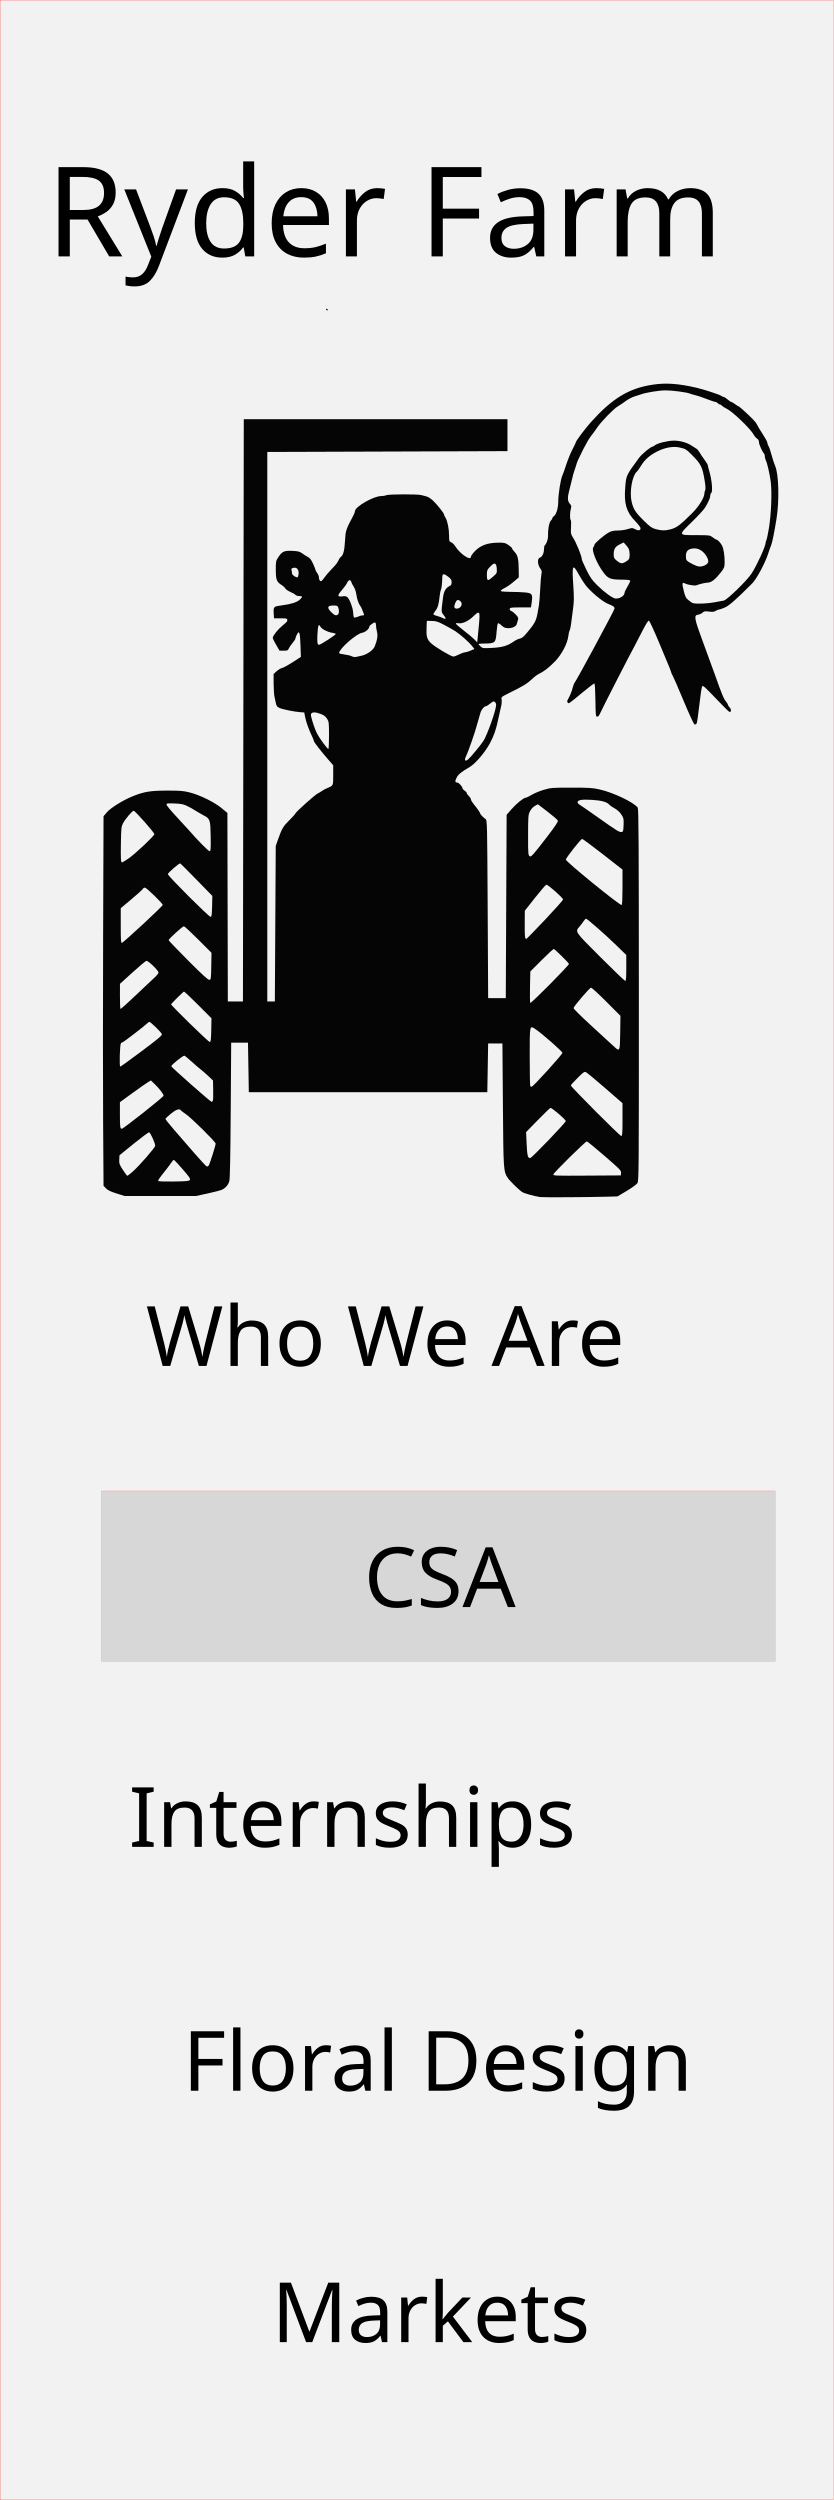
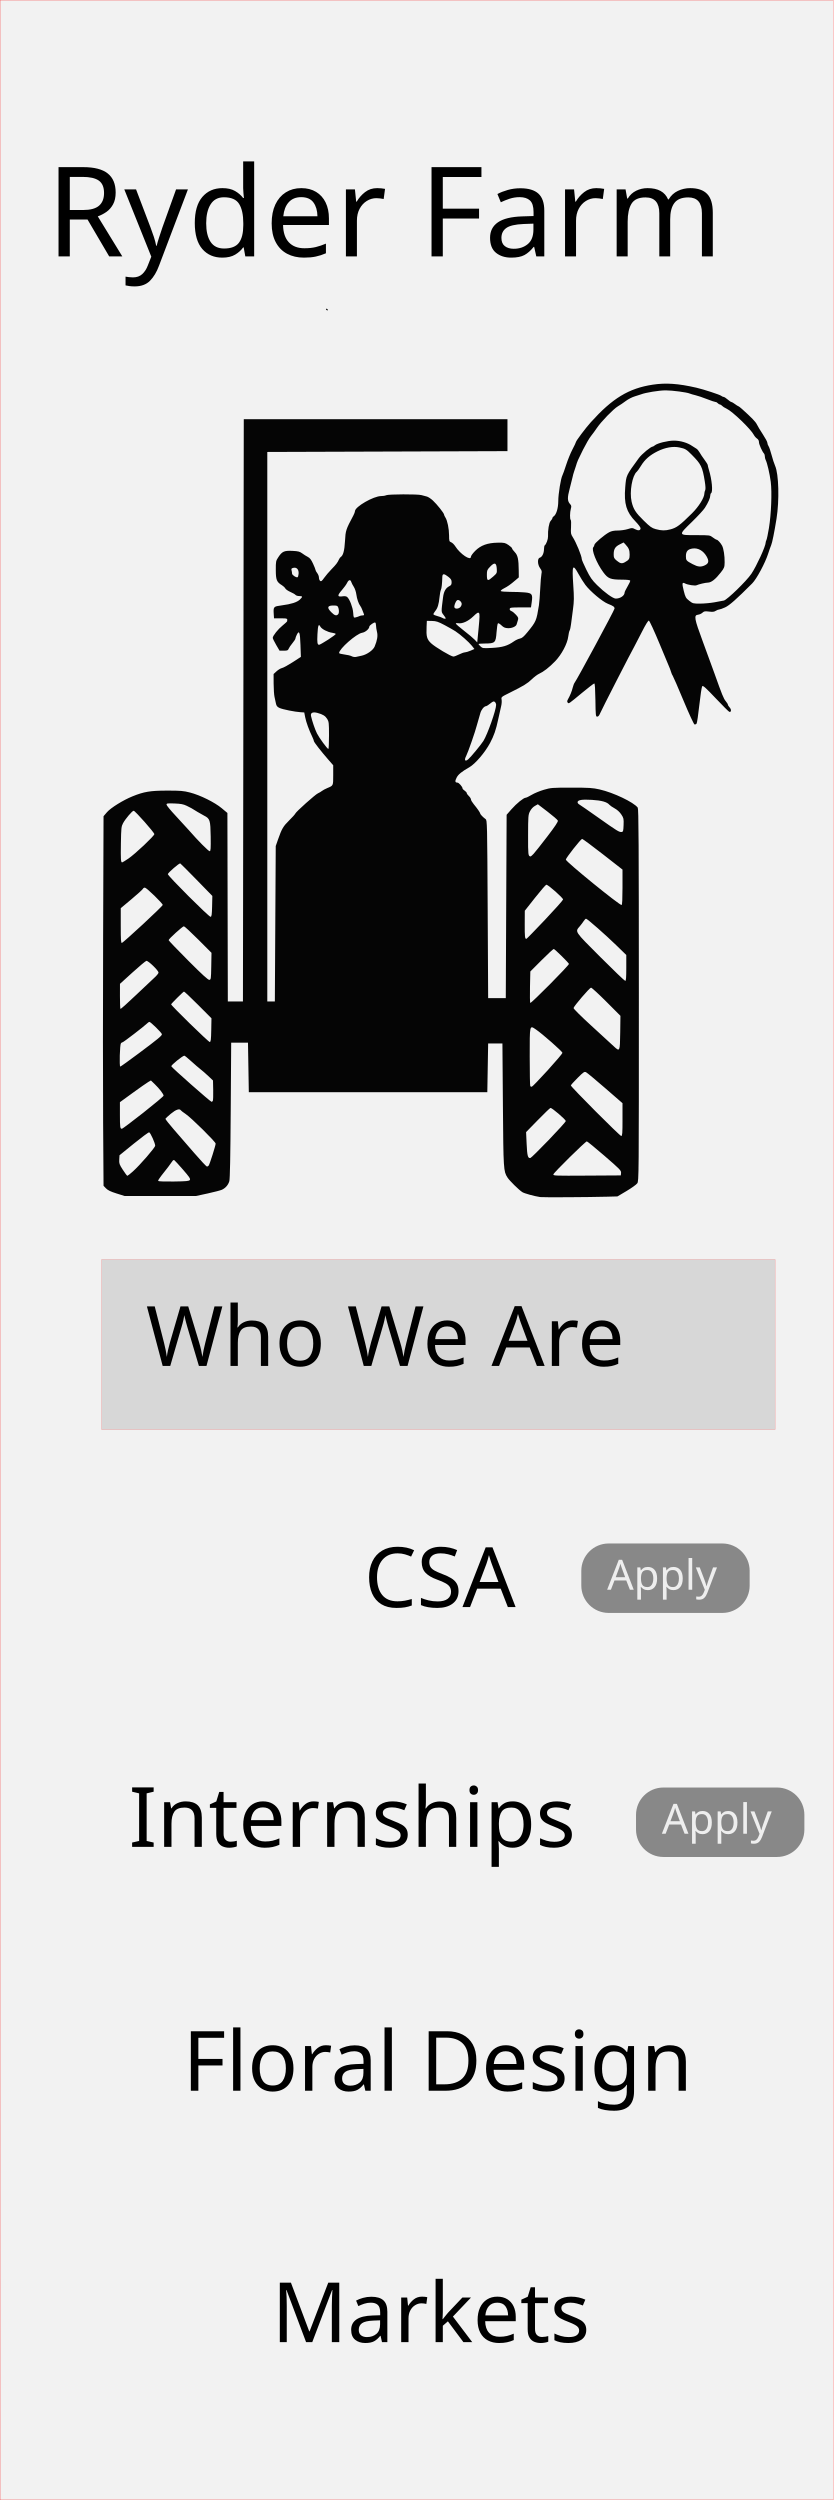
<svg xmlns="http://www.w3.org/2000/svg" width="112.889mm" height="338.667mm" viewBox="0 0 400 1200" id="svg4278" version="1.1">
  <defs id="defs4280" />
  <g id="layer1" transform="translate(-48.57143,410.4949)">
    <rect style="opacity:1;fill:#f2f2f2;fill-opacity:1;fill-rule:evenodd;stroke:#f60000;stroke-width:0.1;stroke-linecap:round;stroke-miterlimit:4;stroke-dasharray:none;stroke-opacity:1" id="rect4700" width="399.9" height="1199.9" x="48.621" y="-410.445" />
    <text xml:space="preserve" style="font-style:normal;font-weight:normal;font-size:40px;line-height:125%;font-family:sans-serif;text-align:end;letter-spacing:0px;word-spacing:0px;text-anchor:end;fill:#000000;fill-opacity:1;stroke:none;stroke-width:1px;stroke-linecap:butt;stroke-linejoin:miter;stroke-opacity:1;opacity:1;" x="259.218" y="-287.426" id="text4767">
      <tspan id="tspan4769" x="259.218" y="-287.426" style="font-style:normal;font-variant:normal;font-weight:500;font-stretch:normal;font-size:60px;line-height:125%;font-family:Ubuntu;-inkscape-font-specification:'Ubuntu, Medium';text-align:center;writing-mode:lr-tb;text-anchor:middle;">Ryder Farm</tspan>
    </text>
    <g transform="matrix(0.3224632,0,0,0.3226472,88.5396,-22.64576)" id="layer1-7">
      <path id="path5402" d="m 680.179,578.8 c -9.114,-1.393 -23.651,-5.421 -26.685,-7.395 -5.317,-3.458 -19.004,-16.955 -22.06,-21.753 -5.902,-9.265 -6.038,-11.434 -6.792,-108.092 l -0.712,-91.25 -10.625,0 -10.625,0 -0.625,36.25 -0.625,36.25 -177.5,0 -177.5,0 -0.625,-36.875 -0.625,-36.875 -12.5,0 -12.5,0 -0.681,100.625 c -0.465,68.765 -1.125,102.147 -2.083,105.433 -1.632,5.596 -5.64,10.25 -10.967,12.737 -2.073,0.968 -11.613,3.462 -21.2,5.544 l -17.431,3.785 -53.136,0 -53.136,0 -12.021,-3.759 c -8.786,-2.747 -13.006,-4.788 -15.683,-7.582 l -3.663,-3.822 -0.625,-94.606 c -0.344,-52.033 -0.344,-175.748 0,-274.921 l 0.625,-180.315 5.225,-6.065 c 5.528,-6.418 24.083,-17.919 37.933,-23.514 17.109,-6.91 26.438,-8.459 51.217,-8.502 20.202,-0.035 24.547,0.327 34.375,2.859 15.158,3.906 36.674,14.554 47.182,23.349 l 8.432,7.057 0.318,140.222 0.318,140.222 11.25,0 11.25,0 0.625,-433.125 0.625,-433.125 196.25,0 196.25,0 0,23.75 0,23.75 -178.75,0.625 -178.75,0.625 0,408.75 0,408.75 5.625,0 5.625,0 0.66,-115.625 0.66,-115.625 3.49,-10 c 5.484,-15.715 7.676,-19.448 16.515,-28.125 4.552,-4.469 8.647,-9.031 9.101,-10.138 1.179,-2.877 29.946,-28.571 33.828,-30.215 1.785,-0.756 4.371,-2.288 5.746,-3.405 1.375,-1.117 5.031,-3.085 8.125,-4.374 8.991,-3.746 8.75,-3.215 8.75,-19.303 l 0,-14.628 -7.028,-8.032 c -10.913,-12.472 -21.722,-26.352 -21.718,-27.889 0.002,-0.766 -1.09,-3.643 -2.427,-6.393 -4.782,-9.837 -9.062,-21.612 -10.495,-28.871 l -1.457,-7.379 -5,-0.293 c -8.739,-0.511 -27.341,-4.243 -31.854,-6.39 -3.34,-1.589 -4.561,-3.09 -5.243,-6.444 -0.489,-2.405 -1.458,-6.904 -2.154,-9.998 -0.696,-3.094 -1.289,-12.018 -1.319,-19.831 l -0.054,-14.206 4.469,-4.094 c 2.458,-2.252 6.107,-4.421 8.108,-4.821 2.001,-0.4 9.131,-4.29 15.843,-8.644 l 12.204,-7.917 -0.625,-17.955 c -0.662,-19.029 -1.845,-22.233 -5.502,-14.902 -1.099,2.203 -1.998,4.709 -1.998,5.57 0,0.861 -2.031,3.996 -4.514,6.968 -2.483,2.972 -5,6.681 -5.594,8.243 -0.923,2.429 -1.981,2.84 -7.306,2.84 l -6.226,0 -5.055,-8.656 c -2.78,-4.761 -5.055,-9.443 -5.055,-10.405 0,-3.087 7.965,-13.074 14.708,-18.443 3.598,-2.865 6.627,-5.724 6.73,-6.353 0.673,-4.106 0.309,-4.269 -9.562,-4.269 l -10,0 -0.39,-6.167 c -0.71,-11.217 -0.444,-11.509 11.944,-13.12 14.124,-1.837 22.592,-4.538 26.884,-8.573 4.491,-4.223 4.336,-5.265 -0.784,-5.265 -2.322,0 -4.871,-0.782 -5.664,-1.738 -0.793,-0.956 -4.222,-2.934 -7.62,-4.396 -3.398,-1.462 -6.791,-3.803 -7.54,-5.204 -0.75,-1.4 -2.992,-3.537 -4.984,-4.748 -7.875,-4.789 -9.145,-7.918 -9.183,-22.623 -0.034,-12.978 0.088,-13.58 3.929,-19.379 5.538,-8.361 8.741,-9.755 20.996,-9.14 8.419,0.423 10.795,1.037 14.375,3.72 2.359,1.767 6.134,4.147 8.389,5.288 3.06,1.548 5.043,4.132 7.812,10.179 2.042,4.457 3.712,8.705 3.712,9.439 0,0.734 1.125,2.764 2.5,4.512 1.375,1.748 2.5,4.721 2.5,6.607 0,1.886 0.801,4.093 1.78,4.905 1.45,1.203 2.551,0.381 5.938,-4.436 2.287,-3.252 7.23,-9.051 10.985,-12.886 6.857,-7.004 8.897,-9.682 11.167,-14.664 0.675,-1.48 1.788,-3.038 2.475,-3.462 3.736,-2.309 5.647,-9.382 6.444,-23.847 0.87,-15.792 1.266,-17 12.513,-38.125 1.281,-2.406 2.356,-5.316 2.389,-6.466 0.187,-6.522 27.629,-22.284 38.797,-22.284 2.848,0 6.205,-0.55 7.46,-1.222 3.144,-1.683 47.569,-1.841 52.767,-0.188 2.289,0.728 5.741,1.643 7.673,2.034 1.931,0.391 6.057,3.057 9.168,5.925 6.138,5.658 16.695,18.943 16.695,21.009 0,0.704 0.887,2.633 1.971,4.288 2.983,4.552 5.435,16.455 5.485,26.623 0.042,8.494 0.247,9.171 3.123,10.264 1.693,0.644 4.438,3.324 6.1,5.956 7.39,11.706 23.321,22.288 23.321,15.49 0,-1.277 2.864,-5.186 6.365,-8.686 8.261,-8.262 18.387,-11.93 33.571,-12.161 9.723,-0.148 10.987,0.127 15.938,3.468 2.957,1.996 5.377,4.265 5.377,5.043 0,0.778 1.787,3.258 3.971,5.511 4.508,4.651 5.786,10.56 5.938,27.439 l 0.091,10.167 -4.934,4.208 c -7.727,6.59 -11.525,9.27 -17.298,12.205 -2.946,1.498 -5.022,3.265 -4.614,3.926 0.409,0.661 6.757,1.206 14.107,1.211 7.35,0.005 17.212,0.372 21.915,0.816 10.576,0.999 11.742,2.672 10.066,14.443 l -1.118,7.857 -15.595,0 c -13.843,0 -15.643,0.245 -16.028,2.184 -0.276,1.388 0.653,2.597 2.547,3.317 1.639,0.623 4.735,3.131 6.878,5.573 3.562,4.057 3.781,4.794 2.546,8.558 -0.744,2.265 -1.518,4.789 -1.72,5.608 -0.772,3.121 -7.081,5.915 -12.797,5.666 -4.474,-0.195 -6.532,-1.075 -9.709,-4.154 -2.217,-2.149 -4.582,-3.567 -5.254,-3.152 -0.672,0.416 -1.627,6.413 -2.122,13.328 -1.121,15.657 -2.161,16.681 -17.039,16.766 -5.404,0.031 -9.827,0.38 -9.829,0.776 0,0.396 1.384,2.023 3.08,3.616 2.943,2.765 3.697,2.865 16.563,2.185 16.192,-0.855 23.56,-3.035 33.16,-9.811 2.575,-1.817 6.535,-3.652 8.801,-4.077 3.147,-0.59 5.784,-2.811 11.168,-9.401 13.073,-16.002 13.484,-16.961 17.177,-40.107 0.603,-3.781 1.474,-14.851 1.934,-24.6 0.461,-9.749 1.285,-19.711 1.833,-22.138 0.823,-3.649 0.479,-5.113 -1.987,-8.455 -3.986,-5.403 -4.243,-14.711 -0.432,-15.707 3.417,-0.894 6.2,-6.599 6.2,-12.713 0,-2.744 0.571,-5.341 1.269,-5.773 1.998,-1.235 4.891,-9.073 4.734,-12.828 -0.402,-9.649 1.461,-20.711 3.931,-23.341 1.411,-1.502 2.566,-3.37 2.566,-4.151 0,-0.781 0.743,-1.87 1.652,-2.419 4.084,-2.471 7.098,-12.215 7.102,-22.957 0,-10.488 3.851,-34.196 6.225,-38.36 0.684,-1.201 3.16,-8.159 5.501,-15.464 2.341,-7.304 6.566,-17.664 9.388,-23.021 2.822,-5.357 5.132,-10.233 5.132,-10.835 0,-1.733 14.335,-20.824 22.21,-29.579 32.069,-35.652 56.477,-50.466 92.082,-55.888 19.624,-2.988 37.93,-1.722 65.084,4.502 10.659,2.443 34.898,10.37 36.974,12.091 1.085,0.9 2.699,1.636 3.585,1.636 0.886,0 3.534,1.688 5.883,3.75 2.349,2.062 4.851,3.75 5.561,3.75 0.709,0 3.134,1.406 5.387,3.125 2.253,1.719 4.481,3.125 4.95,3.125 0.469,0 2.889,1.828 5.377,4.062 14.859,13.345 20.469,19.17 22.382,23.238 1.183,2.516 5.161,9.113 8.839,14.66 3.678,5.547 6.688,11.187 6.688,12.534 0,1.347 0.779,3.561 1.731,4.92 0.952,1.359 2.976,7.25 4.497,13.091 1.522,5.841 3.907,13.151 5.3,16.245 5.429,12.051 6.468,51.361 2.083,78.75 -3.178,19.85 -6.434,35.917 -7.978,39.375 -0.921,2.062 -2.921,7.688 -4.445,12.5 -4.365,13.785 -17.214,37.739 -23.76,44.294 -23.49,23.524 -33.871,32.703 -40.328,35.656 -3.817,1.746 -7.839,3.174 -8.939,3.174 -1.099,0 -3.354,0.888 -5.011,1.974 -2.322,1.521 -4.619,1.773 -10.025,1.097 -6.061,-0.757 -7.386,-0.529 -9.756,1.676 -1.509,1.404 -4.431,2.738 -6.493,2.965 -6.567,0.723 -5.713,5.606 6.959,39.788 6.244,16.844 14.059,38.219 17.366,47.5 11.483,32.228 13.679,37.62 16.856,41.396 1.757,2.088 3.194,4.42 3.194,5.182 0,0.762 1.196,2.659 2.658,4.215 2.756,2.934 2.428,7.229 -0.496,6.487 -0.877,-0.223 -9.984,-9.28 -20.238,-20.126 -14.736,-15.589 -18.95,-19.387 -20.109,-18.125 -0.807,0.878 -2.747,13.409 -4.312,27.847 -1.565,14.438 -3.42,26.977 -4.122,27.866 -0.702,0.889 -2.073,1.451 -3.046,1.25 -1.012,-0.209 -8.073,-15.473 -16.484,-35.63 -8.093,-19.395 -15.295,-35.989 -16.005,-36.875 -0.71,-0.886 -1.676,-3.018 -2.147,-4.736 -0.471,-1.719 -1.339,-4.25 -1.928,-5.625 -0.589,-1.375 -7.504,-17.969 -15.367,-36.875 -8.084,-19.439 -15.054,-34.525 -16.041,-34.72 -1.128,-0.223 -4.936,5.971 -10.758,17.5 -4.957,9.815 -9.846,19.251 -10.865,20.97 -3.836,6.469 -48.952,94.513 -50.902,99.337 -1.359,3.362 -2.815,5.038 -4.375,5.038 -2.193,0 -2.359,-1.525 -2.677,-24.688 -0.228,-16.586 -0.78,-24.688 -1.685,-24.688 -0.74,0 -8.638,6.047 -17.552,13.438 -21.138,17.527 -20.374,17.008 -22.054,14.984 -0.998,-1.203 -0.899,-2.47 0.37,-4.72 3.364,-5.967 5.752,-11.815 7.112,-17.414 0.756,-3.114 2.079,-6.505 2.94,-7.537 3.107,-3.722 59.333,-108.056 59.333,-110.099 0,-2.719 -1.653,-3.909 -10.052,-7.236 -8.075,-3.199 -26.15,-18.413 -33.457,-28.162 -2.629,-3.508 -7.173,-10.737 -10.098,-16.065 -8.707,-15.86 -9.845,-13.468 -7.821,16.444 1.276,18.861 1.209,24.041 -0.474,36.369 -1.079,7.906 -2.367,17.75 -2.863,21.875 -0.496,4.125 -1.434,8.343 -2.084,9.374 -0.651,1.031 -1.554,4.968 -2.008,8.75 -1.3,10.842 -9.968,27.142 -19.796,37.227 -8.876,9.108 -16.898,15.33 -23.847,18.495 -2.406,1.096 -7.188,4.709 -10.625,8.029 -6.613,6.386 -12.112,9.74 -32.853,20.037 -12.832,6.37 -12.852,6.388 -12.109,10.36 0.409,2.188 0.101,6.51 -0.684,9.604 -0.786,3.094 -2.797,12.094 -4.469,20 -3.222,15.234 -6.231,23.933 -12.04,34.81 -7.543,14.122 -21.952,31 -30.801,36.079 -11.754,6.746 -16.495,10.611 -18.973,15.47 -2.709,5.31 -2.387,7.392 1.144,7.392 2.168,0 7.661,6.216 7.661,8.671 0,0.7 1.406,2.193 3.125,3.319 1.719,1.126 3.125,2.729 3.125,3.561 0,0.832 1.406,2.834 3.125,4.449 1.719,1.615 3.125,3.861 3.125,4.993 0,1.131 1.828,4.27 4.062,6.974 5.428,6.569 9.688,12.701 9.688,13.947 0,1.206 4.635,6.023 8.041,8.357 2.355,1.614 2.434,5.004 3.125,134.005 l 0.709,132.349 13.125,0 13.125,0 0.625,-136.381 0.625,-136.381 7.222,-8.225 c 7.54,-8.587 18.089,-17.138 21.144,-17.138 0.98,0 4.98,-1.927 8.891,-4.281 3.91,-2.355 12.033,-5.73 18.052,-7.5 10.429,-3.068 12.357,-3.219 41.16,-3.219 26.295,2.5e-4 31.731,0.344 41.875,2.652 20.683,4.704 50.688,19.002 56.821,27.076 1.33,1.751 1.639,53.255 1.671,278.829 0.039,272.039 -10e-4,276.739 -2.39,280.094 -1.336,1.877 -8.508,7.026 -15.938,11.443 l -13.508,8.031 -15.625,0.425 c -28.232,0.768 -95.546,1.151 -99.375,0.566 z m -521.483,-25.533 c 1.041,-1.653 -0.911,-4.566 -10.229,-15.271 -6.334,-7.276 -12.161,-13.627 -12.95,-14.114 -0.789,-0.487 -2.031,0.109 -2.761,1.324 -1.682,2.8 -9.743,13.415 -16.642,21.912 -2.923,3.601 -4.992,7.07 -4.597,7.709 0.413,0.668 10.326,1.018 23.305,0.822 19.299,-0.291 22.774,-0.638 23.873,-2.383 z m -85.045,-12.408 c 10.614,-9.46 33.403,-35.728 33.403,-38.503 0,-3.781 -7.097,-19.507 -8.978,-19.895 -0.926,-0.191 -11.238,7.414 -22.915,16.9 l -21.231,17.248 -0.373,6.404 c -0.337,5.791 0.177,7.256 5.373,15.287 3.16,4.886 6.169,8.883 6.686,8.883 0.517,0 4.133,-2.846 8.036,-6.325 z m 726.87,1.95 c 0.315,-3.455 -1.624,-5.448 -24.618,-25.312 -13.728,-11.859 -25.568,-21.562 -26.312,-21.562 -2.081,0 -49.358,46.578 -49.813,49.077 -0.379,2.077 2.455,2.183 50,1.875 l 50.401,-0.327 0.342,-3.75 z m -613.804,-10.938 c 1.494,-1.916 10.337,-29.801 10.337,-32.597 0,-2.659 -36.3,-38.488 -44.632,-44.054 -3.579,-2.391 -6.847,-4.896 -7.261,-5.566 -1.814,-2.934 -7.404,-0.979 -14.798,5.175 -4.226,3.517 -7.864,6.872 -8.085,7.455 -0.221,0.583 5.404,7.74 12.5,15.905 7.096,8.165 20.772,23.936 30.391,35.045 9.619,11.11 18.128,20.2 18.909,20.2 0.781,0 1.968,-0.703 2.639,-1.562 z m 506.146,-38.019 c 13.993,-14.551 25.438,-27.207 25.434,-28.125 -0.01,-2.197 -20.891,-20.075 -22.851,-19.564 -0.834,0.217 -9.339,8.4 -18.9,18.184 l -17.383,17.789 0.805,17.689 c 0.804,17.681 1.852,21.585 5.593,20.85 1.024,-0.201 13.31,-12.271 27.302,-26.823 z m 109.816,-30.413 0,-24.335 -25.625,-22.253 c -14.094,-12.239 -26.916,-22.898 -28.494,-23.687 -2.633,-1.315 -3.689,-0.618 -12.812,8.451 -5.469,5.437 -9.943,10.441 -9.943,11.122 0,2.145 73.033,75.374 75,75.201 1.597,-0.14 1.875,-3.775 1.875,-24.499 z M 89.269,453.375 c 16.657,-13.095 30.285,-24.541 30.285,-25.438 0,-2.315 -6.207,-10.417 -13.025,-16.999 l -5.821,-5.62 -3.973,2.28 c -2.185,1.254 -12.57,8.523 -23.077,16.152 l -19.103,13.872 0,18.947 c 0,18.636 0.292,20.614 3.048,20.614 0.76,0 15.01,-10.714 31.667,-23.808 z m 103.547,-17.664 c 0.5,-0.81 0.77,-7.978 0.599,-15.93 l -0.311,-14.458 -7.088,-6.677 c -3.898,-3.672 -9.057,-8.167 -11.463,-9.988 -2.406,-1.821 -8.559,-7.117 -13.672,-11.768 -5.113,-4.651 -9.784,-8.457 -10.379,-8.457 -2.542,0 -19.832,14.003 -19.465,15.765 0.373,1.791 58.2,52.794 60.005,52.923 0.475,0.034 1.273,-0.601 1.773,-1.41 z m 498.337,-45.362 c 12.183,-13.384 22.151,-25.143 22.151,-26.131 0,-1.934 -29.96,-28.312 -39.371,-34.663 -9.725,-6.564 -9.379,-8.057 -9.379,40.505 0,23.626 0.375,43.331 0.833,43.789 0.458,0.458 1.459,0.833 2.224,0.833 0.765,0 11.359,-10.95 23.542,-24.334 z m -607.956,-25.83 c 28.794,-21.519 33.857,-25.708 33.857,-28.014 0,-1.946 -17.185,-18.783 -18.764,-18.384 -0.68,0.172 -2.229,1.297 -3.443,2.5 -4.198,4.16 -35.031,27.812 -36.257,27.812 -0.676,0 -1.814,0.704 -2.527,1.563 -1.629,1.963 -2.564,34.691 -0.99,34.688 0.629,-9e-4 13.285,-9.076 28.125,-20.166 z m 716.072,-30.436 0.34,-24.943 -20.951,-20.978 c -11.523,-11.538 -21.801,-20.949 -22.84,-20.913 -2.031,0.071 -25.392,27.277 -26.012,30.294 -0.214,1.042 11.233,12.408 26.855,26.666 14.975,13.667 29.768,27.236 32.873,30.153 9.206,8.648 9.345,8.358 9.735,-20.279 z m -608.762,-3.79 0.327,-17.484 -19.956,-20 c -10.976,-11 -20.404,-19.887 -20.952,-19.749 -1.284,0.323 -19.121,18.055 -19.121,19.008 0,1.911 55.857,56.371 57.5,56.062 1.542,-0.29 1.933,-3.462 2.202,-17.837 z m -85.242,-77.275 c 3.734,-3.323 6.789,-6.995 6.789,-8.161 0,-3.088 -15.457,-18.013 -18.105,-17.482 -1.192,0.239 -10.525,8.028 -20.741,17.309 l -18.573,16.875 -0.041,18.229 c -0.022,10.026 0.322,18.592 0.766,19.035 0.443,0.443 10.326,-8.322 21.961,-19.479 11.635,-11.157 24.21,-23.004 27.944,-26.326 z m 617.679,-21.114 c -0.558,-1.904 -21.22,-22.22 -22.599,-22.22 -0.798,0 -8.971,7.535 -18.161,16.744 l -16.709,16.744 -0.503,22.682 c -0.277,12.475 -0.102,23.331 0.388,24.124 0.898,1.452 58.117,-56.254 57.584,-58.074 z m 85.36,6.013 0,-19.267 -14.062,-13.7 c -16.621,-16.192 -44.035,-40.267 -45.852,-40.267 -0.703,0 -2.25,1.547 -3.439,3.438 -1.189,1.891 -3.725,5.276 -5.636,7.523 -7.524,8.848 -8.911,6.746 30.374,46.05 19.511,19.52 36.181,35.49 37.044,35.49 1.193,0 1.571,-4.633 1.571,-19.267 z m -617.779,-2.561 0.346,-19.953 -19.706,-19.735 c -10.838,-10.854 -20.458,-19.735 -21.377,-19.735 -1.975,0 -22.709,18.81 -22.724,20.615 -0.005,0.682 13.068,14.338 29.053,30.346 21.113,21.144 29.746,29.011 31.562,28.76 2.364,-0.328 2.519,-1.429 2.846,-20.299 z M 88.77,172.969 c 16.243,-15.037 29.533,-27.964 29.533,-28.728 0,-2.333 -24.175,-25.808 -26.578,-25.808 -1.238,0 -2.553,0.79 -2.924,1.755 -0.37,0.965 -7.947,7.845 -16.836,15.289 l -16.162,13.534 0,26.053 c 0,21.454 0.303,25.981 1.717,25.648 0.944,-0.222 15.007,-12.707 31.25,-27.744 z m 598.405,-6.544 c 14.714,-15.542 26.879,-29.183 27.032,-30.312 0.294,-2.167 -22.129,-22.054 -24.867,-22.054 -0.834,0 -8.398,8.719 -16.809,19.375 l -15.294,19.375 -0.092,20.104 c -0.086,18.777 0.248,21.771 2.426,21.771 0.468,0 12.89,-12.716 27.604,-28.258 z m -495.395,-20.267 0.352,-15.37 -23.402,-23.99 C 155.858,93.604 144.89,82.627 144.355,82.405 c -1.518,-0.63 -18.345,13.933 -18.454,15.971 -0.138,2.587 61.36,63.951 63.651,63.512 1.524,-0.292 1.943,-3.246 2.228,-15.729 z m 610.899,-28.444 0,-26.135 -29.253,-22.823 c -16.089,-12.553 -29.968,-22.823 -30.843,-22.823 -1.874,0 -24.279,28.436 -24.279,30.814 0,3.074 80.374,68.437 83.055,67.543 0.871,-0.29 1.321,-9.334 1.321,-26.576 z M 67.114,75.267 c 10.003,-6.772 38.689,-33.775 38.689,-36.419 0,-2.386 -28.673,-34.79 -30.784,-34.79 -2.074,0 -12.333,12.054 -15.845,18.617 -2.514,4.7 -2.781,7.225 -3.154,29.921 -0.391,23.808 -0.098,28.337 1.839,28.337 0.487,0 4.651,-2.55 9.254,-5.666 z m 603.247,-7.146 c 2.089,-2.234 11.235,-13.771 20.326,-25.637 11.655,-15.215 16.302,-22.216 15.764,-23.75 -0.42,-1.196 -7.295,-7.157 -15.277,-13.246 l -14.514,-11.071 -4.491,2.525 c -2.729,1.534 -5.565,4.652 -7.229,7.946 -2.586,5.118 -2.743,7.105 -2.812,35.629 -0.073,29.719 0.085,31.046 3.744,31.568 0.381,0.054 2.401,-1.73 4.49,-3.964 z M 189.675,42.314 c -0.356,-24.401 -1.054,-26.565 -10.028,-31.086 -2.458,-1.238 -6.719,-3.656 -9.469,-5.372 -9.035,-5.64 -9.94,-6.15 -16.25,-9.177 -4.917,-2.358 -8.782,-3.09 -18.125,-3.434 -10.567,-0.388 -11.875,-0.199 -11.875,1.714 0,1.183 6.188,8.727 13.75,16.764 7.562,8.037 16.474,17.757 19.803,21.599 12.972,14.971 29.032,31.144 30.729,30.945 1.48,-0.173 1.728,-3.894 1.465,-21.954 z m 614.612,-17.034 c 0.335,-9.362 0.107,-10.408 -3.416,-15.727 -2.361,-3.565 -6.062,-6.943 -9.885,-9.024 -3.361,-1.829 -6.838,-4.202 -7.726,-5.272 -3.503,-4.222 -11.667,-6.527 -26.207,-7.401 -15.01,-0.902 -21.25,0.163 -21.25,3.628 0,1.024 1.103,2.452 2.45,3.173 1.348,0.721 14.055,9.52 28.239,19.552 28.606,20.234 31.332,21.906 34.936,21.43 2.23,-0.294 2.539,-1.414 2.858,-10.359 z M 573.068,-72.504 c 3.839,-3.305 18.908,-21.511 22.502,-27.188 6.068,-9.584 18.984,-46.144 18.984,-53.737 0,-1.558 -0.859,-3.545 -1.909,-4.417 -1.592,-1.321 -2.723,-0.931 -6.802,2.347 -2.691,2.162 -5.412,3.932 -6.047,3.932 -3.13,0 -7.506,5.373 -8.869,10.89 -0.813,3.292 -2.072,7.673 -2.798,9.735 -0.726,2.062 -1.783,5.719 -2.35,8.125 -1.864,7.917 -13.084,40.147 -15.733,45.193 -3.404,6.484 -1.772,9.247 3.023,5.12 z M 365.804,-107.981 c 0,-18.293 -0.243,-20.559 -2.621,-24.405 -2.881,-4.662 -6.513,-6.93 -14.562,-9.095 -7.084,-1.906 -10.656,-0.175 -9.599,4.653 1.642,7.5 5.916,19.987 8.848,25.851 3.346,6.692 15.422,23.162 16.983,23.162 0.523,0 0.95,-9.074 0.95,-20.165 z m 48.75,-118.658 c 7.761,-1.678 16.941,-8.199 19.2,-13.639 3.893,-9.375 4.933,-15.945 3.455,-21.815 -0.773,-3.069 -1.405,-7.266 -1.405,-9.328 0,-2.061 -0.55,-4.088 -1.223,-4.504 -1.437,-0.888 -8.756,4.219 -8.822,6.156 -0.114,3.358 -5.952,8.317 -10.66,9.053 -8.549,1.337 -34.296,23.984 -34.296,30.168 0,0.679 3.516,1.636 7.812,2.127 4.297,0.49 9.219,1.669 10.938,2.619 1.719,0.95 4.531,1.424 6.25,1.053 1.719,-0.371 5.656,-1.222 8.75,-1.891 z m 144.766,-1.802 c 3.422,-1.719 7.359,-3.125 8.749,-3.125 1.39,0 5.152,-1.125 8.361,-2.5 l 5.833,-2.5 -3.803,-4.801 c -4.386,-5.537 -17.24,-16.876 -24.532,-21.639 -2.75,-1.796 -10.062,-5.941 -16.25,-9.21 -9.587,-5.065 -12.359,-5.965 -18.75,-6.084 l -7.5,-0.14 -0.392,8.75 c -0.655,14.626 0.417,18.578 6.653,24.522 5.865,5.59 29.792,19.853 33.304,19.853 1.157,0 4.904,-1.406 8.326,-3.125 z m -195.079,-21.852 c 6.359,-4.096 11.562,-7.953 11.562,-8.571 0,-0.618 -2.24,-1.423 -4.979,-1.791 -7.064,-0.947 -16.029,-5.602 -17.987,-9.338 -2.479,-4.732 -3.556,-1.788 -4.259,11.646 -0.642,12.265 -0.114,15.541 2.498,15.517 0.881,-0.007 6.805,-3.366 13.164,-7.462 z m 224.743,-39.787 c -1.26,-1.334 -2.853,-0.384 -8.569,5.108 -7.518,7.223 -16.395,11.174 -22.489,10.009 -1.855,-0.355 -3.372,-0.101 -3.372,0.564 0,0.665 5.484,5.45 12.188,10.635 6.703,5.185 13.875,11.212 15.937,13.394 l 3.75,3.967 2.052,-21.019 c 1.632,-16.72 1.735,-21.354 0.504,-22.658 z m -49.431,7.805 c 0,-0.39 -1.485,-2.655 -3.3,-5.034 -3.564,-4.673 -3.543,-3.819 -0.653,-26.468 1.088,-8.528 4.055,-13.685 9.378,-16.295 2.617,-1.284 3.325,-2.525 3.325,-5.832 0,-3.39 -0.941,-4.947 -4.867,-8.057 -6.421,-5.085 -8.854,-5.029 -8.982,0.207 -0.243,9.939 -1.042,17.155 -2.132,19.272 -0.649,1.26 -1.542,5.947 -1.983,10.416 -1.104,11.181 -2.831,16.768 -6.548,21.186 -1.742,2.07 -2.854,4.268 -2.473,4.885 0.381,0.617 3.094,1.747 6.027,2.511 2.934,0.764 6.178,1.95 7.209,2.635 2.05,1.362 5,1.701 5,0.575 z m -128.52,-3.215 c 1.158,-0.592 3.327,-1.077 4.821,-1.077 2.107,0 2.508,-0.491 1.788,-2.188 -0.51,-1.203 -1.572,-3.95 -2.36,-6.105 -0.788,-2.155 -2.059,-4.686 -2.826,-5.625 -2.526,-3.096 -5.103,-10.594 -5.999,-17.454 -0.485,-3.714 -2.181,-8.722 -3.768,-11.128 -1.587,-2.406 -3.261,-5.641 -3.72,-7.188 -1.198,-4.039 -3.989,-3.465 -6.242,1.282 -1.069,2.252 -4.47,6.984 -7.559,10.514 -7.578,8.663 -7.228,10.781 1.561,9.437 2.35,-0.359 4.866,0.056 5.991,0.99 3.714,3.082 8.48,15.389 9.058,23.389 0.556,7.695 0.608,7.789 3.856,7.015 1.811,-0.432 4.24,-1.27 5.398,-1.862 z m -31.472,-2.963 c 1.881,-2.266 0.836,-10.542 -1.527,-12.089 -0.884,-0.578 -4.133,-0.905 -7.221,-0.726 -7.552,0.438 -8.073,3.365 -1.751,9.839 5.065,5.187 7.978,6.013 10.498,2.976 z m 181.455,-10.183 c 1.257,-1.138 2.286,-3.356 2.286,-4.929 0,-3.531 -4.772,-7.247 -6.968,-5.425 -2.297,1.906 -4.66,8.385 -3.839,10.526 0.964,2.512 5.66,2.418 8.521,-0.171 z m 378.536,-7.401 c 5.844,-1.056 12.145,-2.23 14.002,-2.608 4.844,-0.987 33.789,-29.11 40.96,-39.797 7.88,-11.744 21.288,-41.063 21.288,-46.551 0,-0.884 0.512,-2.585 1.139,-3.779 0.626,-1.194 2.299,-9.202 3.716,-17.796 3.39,-20.55 4.663,-53.2 2.682,-68.75 -1.52,-11.925 -5.367,-28.445 -7.593,-32.605 -0.656,-1.227 -1.194,-3.561 -1.194,-5.187 0,-1.626 -0.516,-3.492 -1.146,-4.145 -2.714,-2.813 -7.604,-13.726 -7.604,-16.97 0,-2.325 -0.999,-4.19 -2.918,-5.447 -1.605,-1.052 -3.701,-3.455 -4.658,-5.341 -4.338,-8.548 -31.966,-35.145 -40.59,-39.073 -2.846,-1.297 -5.899,-3.229 -6.783,-4.294 -0.884,-1.065 -2.313,-1.937 -3.176,-1.937 -0.863,0 -2.269,-0.844 -3.125,-1.875 -0.856,-1.031 -2.411,-1.875 -3.456,-1.875 -1.045,0 -6.816,-1.944 -12.824,-4.32 -6.008,-2.376 -13.662,-4.954 -17.009,-5.729 -3.347,-0.775 -7.211,-1.906 -8.586,-2.513 -4.134,-1.824 -25.616,-4.675 -35.499,-4.711 -9.706,-0.035 -30.308,3.284 -37.001,5.961 -1.375,0.55 -5.594,1.907 -9.375,3.016 -3.781,1.109 -9.688,4.147 -13.125,6.75 -3.438,2.604 -8.781,6.215 -11.875,8.026 -6.584,3.853 -24.955,22.776 -31.25,32.189 -2.406,3.598 -6.364,9.01 -8.796,12.028 -2.431,3.017 -7.736,12.11 -11.789,20.207 -7.9,15.784 -8.459,17.069 -10.743,24.721 -0.821,2.75 -2.02,6.374 -2.665,8.053 -0.645,1.679 -1.645,5.335 -2.221,8.125 -0.577,2.79 -2.538,10.624 -4.359,17.409 -3.56,13.268 -3.409,18.252 0.692,22.727 1.955,2.133 2.142,3.286 1.115,6.867 -1.506,5.25 -1.624,15.806 -0.188,16.694 0.576,0.356 0.784,5.174 0.464,10.706 -0.528,9.114 -0.294,10.5 2.486,14.74 5.074,7.74 13.504,28.294 13.504,32.926 0,1.001 3.054,8.028 6.787,15.616 5.643,11.47 8.331,15.331 15.938,22.898 10.919,10.86 23.746,20.115 27.879,20.115 6.637,0 13.014,-4.293 13.107,-8.824 0.022,-1.072 2.024,-5.244 4.449,-9.271 2.425,-4.028 4.206,-7.932 3.957,-8.676 -0.28,-0.84 -4.921,-1.369 -12.222,-1.395 -17.198,-0.06 -20.774,-1.461 -27.776,-10.887 -10.168,-13.688 -18.251,-34.065 -14.858,-37.458 0.819,-0.819 1.5,-2.361 1.513,-3.427 0.028,-2.298 14.731,-14.858 21.833,-18.652 3.598,-1.922 7.213,-2.661 13.015,-2.661 4.418,0 11.066,-0.956 14.772,-2.124 6.42,-2.024 6.938,-2.016 10.979,0.16 4.752,2.559 8.128,1.941 8.128,-1.489 0,-1.255 -3.333,-5.709 -7.407,-9.898 -13.783,-14.173 -17.457,-26.376 -15.397,-51.136 1.48,-17.793 1.121,-17.023 20.143,-43.134 4.582,-6.289 18.039,-17.38 21.089,-17.38 0.413,0 1.639,-0.752 2.724,-1.671 3.825,-3.24 19.293,-7.079 28.524,-7.079 9.616,0 20.339,3.153 27.173,7.989 2.048,1.45 4.816,3.198 6.149,3.886 1.334,0.688 3.509,3.219 4.834,5.625 1.325,2.406 4.604,7.304 7.288,10.884 2.684,3.58 4.88,7.161 4.88,7.957 0,0.797 0.805,4.055 1.788,7.241 4.414,14.298 6.128,32.74 3.212,34.543 -0.687,0.425 -1.25,2.084 -1.25,3.687 0,3.452 -3.06,10.397 -8.014,18.188 -1.967,3.094 -10.586,12.442 -19.154,20.775 -20.759,20.189 -20.861,19.85 5.935,19.85 20.559,0 20.619,0.009 25.101,3.438 2.471,1.891 5.045,3.438 5.72,3.438 1.562,0 5.856,4.693 8.007,8.75 2.27,4.283 3.961,15.282 3.807,24.768 -0.119,7.33 -0.52,8.399 -5.625,15 -7.918,10.236 -14.31,15.232 -19.49,15.232 -3.213,0 -13.774,2.474 -16.545,3.875 -2.337,1.182 -13.261,-0.496 -17.3,-2.657 -4.35,-2.328 -4.731,-0.267 -1.979,10.685 2.472,9.836 3.116,11.019 8.162,15.012 5.299,4.193 5.83,4.334 16.24,4.31 5.919,-0.014 15.543,-0.889 21.387,-1.945 z m -329.491,-38.189 c 5.679,-4.998 5.849,-5.354 5.489,-11.434 -0.553,-9.328 -3.181,-10.323 -9.654,-3.653 -4.665,4.807 -5.094,5.809 -5.094,11.914 0,10.112 0.99,10.452 9.259,3.173 z m -289.512,-4.378 c 0.47,-6.267 -2.903,-9.947 -7.953,-8.68 -2.665,0.669 -3.163,1.364 -2.567,3.586 0.406,1.516 0.747,3.722 0.756,4.903 0.017,2.191 5.878,6.161 8.142,5.515 0.688,-0.196 1.418,-2.592 1.622,-5.324 z m 604.765,-12.487 c 5.865,-2.783 6.497,-6.434 2.34,-13.528 -4.779,-8.155 -12.532,-12.53 -20.36,-11.488 -7.416,0.987 -10.242,4.161 -10.242,11.504 0,6.172 0.525,6.792 10,11.802 7.883,4.168 12.226,4.575 18.262,1.71 z m -119.183,-4.539 c 6.26,-3.499 7.171,-4.923 7.171,-11.213 0,-6.764 -1.254,-9.934 -5.902,-14.922 l -3.097,-3.323 -5.904,2.965 c -6.71,3.37 -8.847,6.97 -8.847,14.899 0,4.801 0.574,5.948 4.66,9.316 5.076,4.184 7.635,4.673 11.92,2.279 z m 68.046,-48.948 c 9.141,-2.434 13.945,-6.015 31.884,-23.766 10.185,-10.079 18.491,-23.416 18.491,-29.693 0,-1.345 0.534,-3.444 1.188,-4.665 0.781,-1.458 0.572,-6.036 -0.61,-13.355 -3.478,-21.55 -5.298,-25.272 -19.27,-39.394 -8.062,-8.149 -9.649,-9.086 -18.595,-10.976 -9.401,-1.986 -21.075,0.08 -32.468,5.746 -11.495,5.717 -18.91,12.212 -24.56,21.513 -2.434,4.007 -5.235,7.957 -6.224,8.778 -6.926,5.748 -11.164,30.15 -7.767,44.714 2.576,11.042 5.923,16.262 18.015,28.093 9.486,9.282 12.085,11.127 17.882,12.699 8.744,2.371 14.002,2.444 22.033,0.306 z M 361.429,-741.566 c -0.425,-0.688 -0.21,-1.25 0.477,-1.25 0.688,0 1.598,0.562 2.023,1.25 0.425,0.688 0.21,1.25 -0.477,1.25 -0.688,0 -1.598,-0.562 -2.023,-1.25 z" style="fill:#050505" />
    </g>
-     <rect style="opacity:0.699;fill:#cccccc;fill-opacity:1;fill-rule:evenodd;stroke:#f60000;stroke-width:0.096;stroke-linecap:round;stroke-miterlimit:4;stroke-dasharray:none;stroke-opacity:1" id="rect5619" width="323.243" height="81.67" x="97.37" y="305.159" />
+     <rect style="opacity:0.699;fill:#cccccc;fill-opacity:1;fill-rule:evenodd;stroke:#f60000;stroke-width:0.096;stroke-linecap:round;stroke-miterlimit:4;stroke-dasharray:none;stroke-opacity:1" id="rect5619" width="323.243" height="81.67" x="97.37" y="194.042" />
    <text xml:space="preserve" style="font-style:normal;font-weight:normal;font-size:40px;line-height:125%;font-family:sans-serif;letter-spacing:0px;word-spacing:0px;fill:#000000;fill-opacity:1;stroke:none;stroke-width:1px;stroke-linecap:butt;stroke-linejoin:miter;stroke-opacity:1" x="223.306" y="360.904" id="text5460">
      <tspan id="tspan5462" x="223.306" y="360.904" style="font-style:normal;font-variant:normal;font-weight:300;font-stretch:normal;font-size:40px;line-height:125%;font-family:Ubuntu;-inkscape-font-specification:'Ubuntu, Light';text-align:start;writing-mode:lr-tb;text-anchor:start">CSA</tspan>
    </text>
    <text xml:space="preserve" style="font-style:normal;font-weight:normal;font-size:40px;line-height:125%;font-family:sans-serif;letter-spacing:0px;word-spacing:0px;fill:#000000;fill-opacity:1;stroke:none;stroke-width:1px;stroke-linecap:butt;stroke-linejoin:miter;stroke-opacity:1" x="243.64" y="476.005" id="text5464">
      <tspan id="tspan5466" x="243.64" y="476.005" style="font-style:normal;font-variant:normal;font-weight:300;font-stretch:normal;font-size:40px;line-height:125%;font-family:Ubuntu;-inkscape-font-specification:'Ubuntu, Light';text-align:center;writing-mode:lr-tb;text-anchor:middle">Internships</tspan>
    </text>
    <text xml:space="preserve" style="font-style:normal;font-weight:normal;font-size:40px;line-height:125%;font-family:sans-serif;letter-spacing:0px;word-spacing:0px;fill:#000000;fill-opacity:1;stroke:none;stroke-width:1px;stroke-linecap:butt;stroke-linejoin:miter;stroke-opacity:1" x="136.301" y="593.066" id="text5468">
      <tspan id="tspan5470" x="136.301" y="593.066" style="font-style:normal;font-variant:normal;font-weight:300;font-stretch:normal;font-size:40px;line-height:125%;font-family:Ubuntu;-inkscape-font-specification:'Ubuntu, Light';text-align:start;writing-mode:lr-tb;text-anchor:start">Floral Design</tspan>
    </text>
    <text xml:space="preserve" style="font-style:normal;font-weight:normal;font-size:40px;line-height:125%;font-family:sans-serif;letter-spacing:0px;word-spacing:0px;fill:#000000;fill-opacity:1;stroke:none;stroke-width:1px;stroke-linecap:butt;stroke-linejoin:miter;stroke-opacity:1" x="179.012" y="713.746" id="text5472">
      <tspan id="tspan5474" x="179.012" y="713.746" style="font-style:normal;font-variant:normal;font-weight:300;font-stretch:normal;font-size:40px;line-height:125%;font-family:Ubuntu;-inkscape-font-specification:'Ubuntu, Light';text-align:start;writing-mode:lr-tb;text-anchor:start">Markets</tspan>
    </text>
    <text xml:space="preserve" style="font-style:normal;font-weight:normal;font-size:40px;line-height:125%;font-family:sans-serif;text-align:center;letter-spacing:0px;word-spacing:0px;text-anchor:middle;fill:#000000;fill-opacity:1;stroke:none;stroke-width:1px;stroke-linecap:butt;stroke-linejoin:miter;stroke-opacity:1" x="259.468" y="245.143" id="text5476">
      <tspan id="tspan5478" x="259.468" y="245.143" style="font-style:normal;font-variant:normal;font-weight:300;font-stretch:normal;font-size:40px;line-height:125%;font-family:Ubuntu;-inkscape-font-specification:'Ubuntu, Light';text-align:center;writing-mode:lr-tb;text-anchor:middle">Who We Are</tspan>
    </text>
+     <g id="csa-apply" transform="translate(-271.226,-24.80132)">
+       <rect ry="13.132" y="355.178" x="598.823" height="33.335" width="80.812" id="rect6982" style="opacity:1;fill:#888888;fill-opacity:1;fill-rule:evenodd;stroke:none;stroke-width:0.1;stroke-linecap:round;stroke-miterlimit:4;stroke-dasharray:none;stroke-opacity:1" />
+       <text id="text6978" y="377.363" x="611.226" style="font-style:normal;font-weight:normal;font-size:20px;line-height:125%;font-family:sans-serif;letter-spacing:0px;word-spacing:0px;fill:#eeeeee;fill-opacity:1;stroke:none;stroke-width:1px;stroke-linecap:butt;stroke-linejoin:miter;stroke-opacity:1" xml:space="preserve">
+         <tspan y="377.363" x="611.226" id="tspan6980">Apply</tspan>
+       </text>
+     </g>
+     <g id="intern-apply" transform="translate(-3.030458,1.42581)">
+       <rect style="opacity:1;fill:#888888;fill-opacity:1;fill-rule:evenodd;stroke:none;stroke-width:0.1;stroke-linecap:round;stroke-miterlimit:4;stroke-dasharray:none;stroke-opacity:1" id="rect6984" width="80.812" height="33.335" x="356.892" y="446.091" ry="13.132" />
+       <text xml:space="preserve" style="font-style:normal;font-weight:normal;font-size:20px;line-height:125%;font-family:sans-serif;letter-spacing:0px;word-spacing:0px;fill:#eeeeee;fill-opacity:1;stroke:none;stroke-width:1px;stroke-linecap:butt;stroke-linejoin:miter;stroke-opacity:1" x="369.295" y="468.277" id="text6986">
+         <tspan id="tspan6988" x="369.295" y="468.277">Apply</tspan>
+       </text>
+     </g>
+     <text xml:space="preserve" style="font-style:normal;font-weight:normal;font-size:40px;line-height:125%;font-family:sans-serif;letter-spacing:0px;word-spacing:0px;fill:#000000;fill-opacity:1;stroke:none;stroke-width:1px;stroke-linecap:butt;stroke-linejoin:miter;stroke-opacity:1" x="911.242" y="613.738" id="text7000">
+       <tspan id="tspan7002" x="911.242" y="613.738" />
+     </text>
  </g>
</svg>
